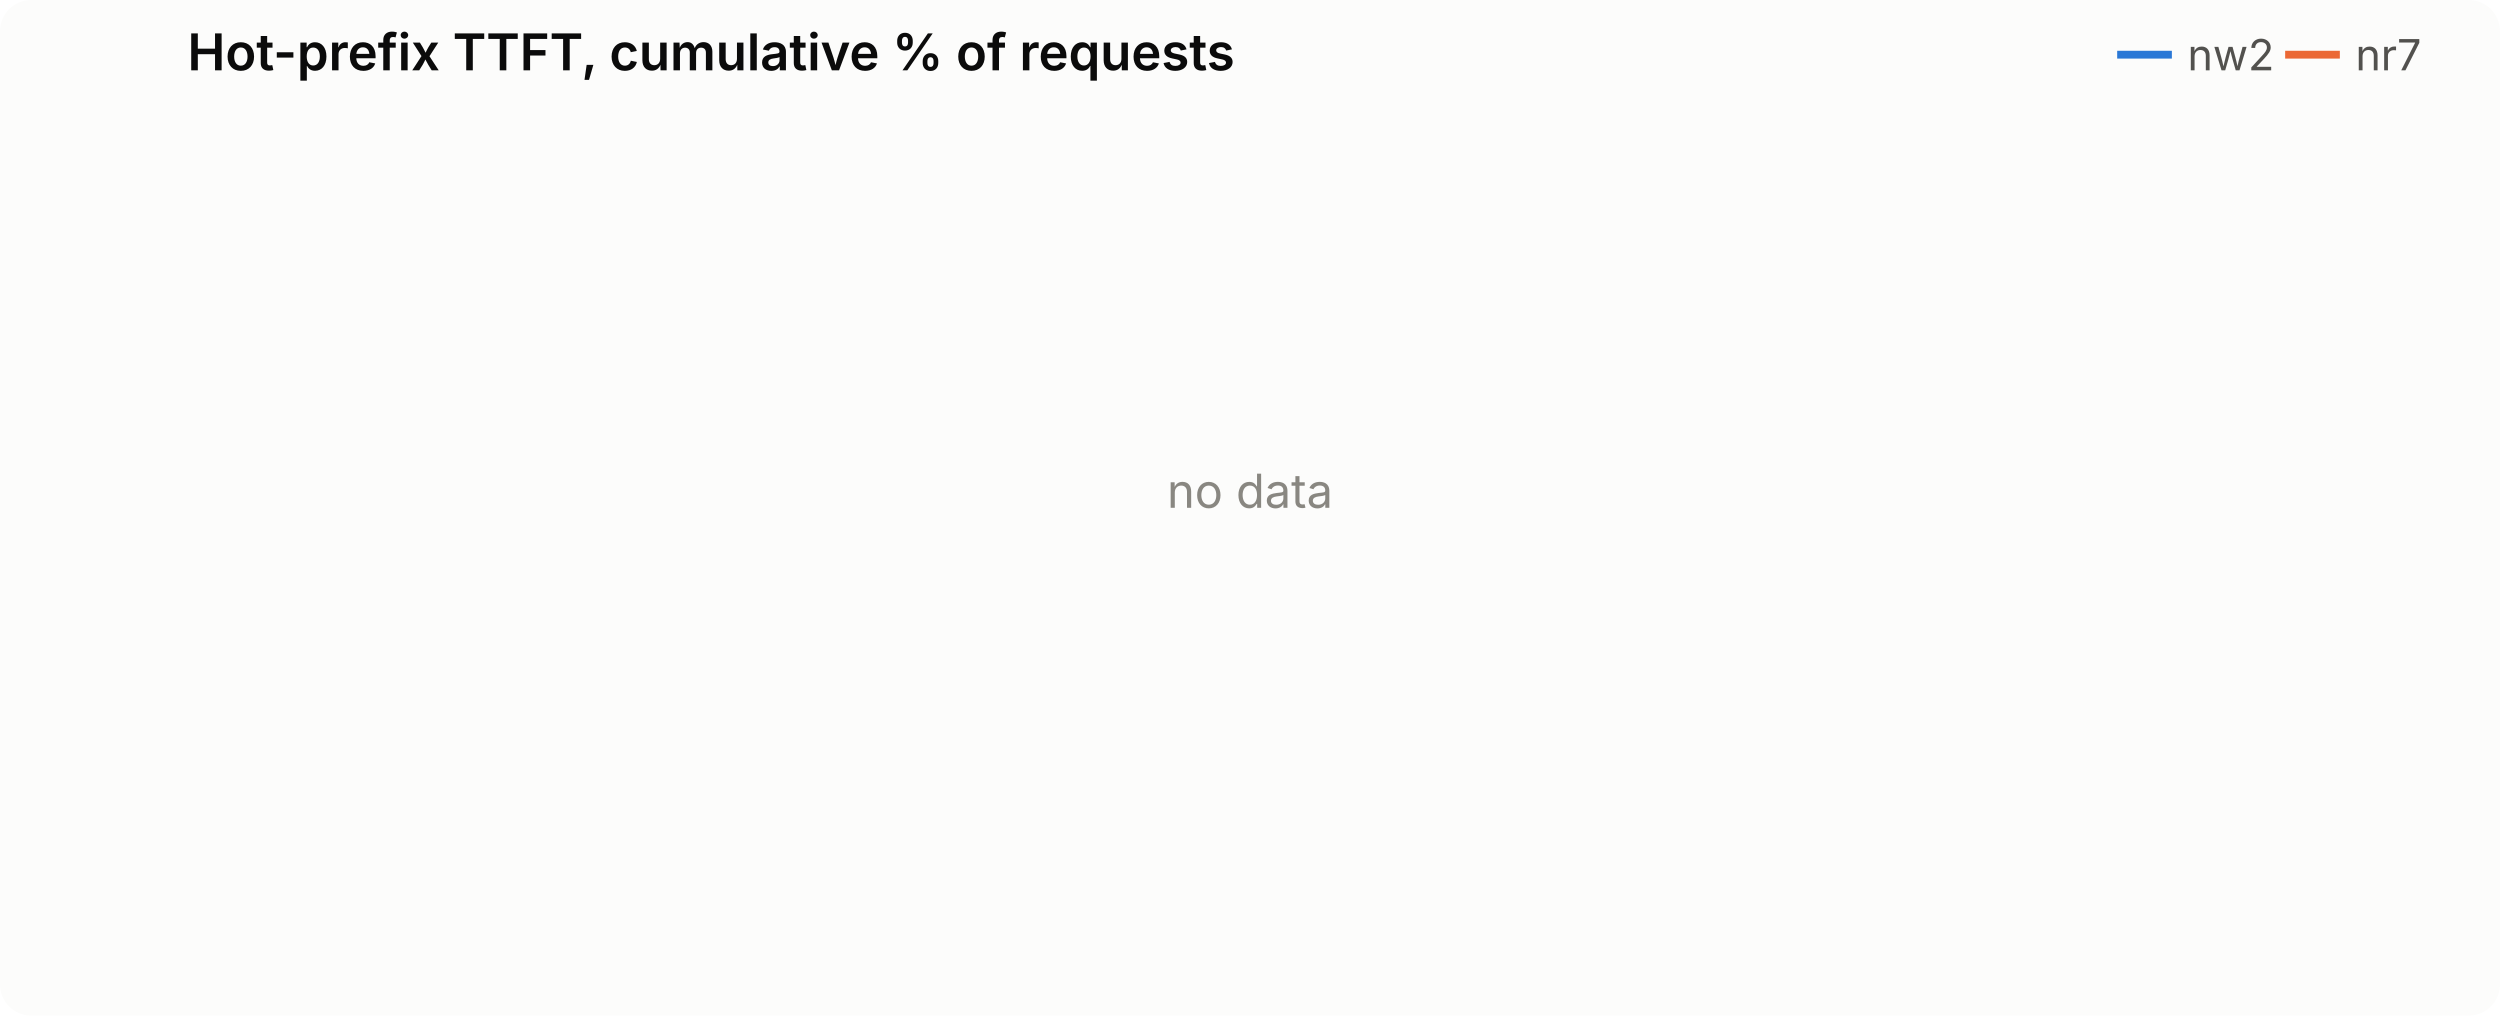
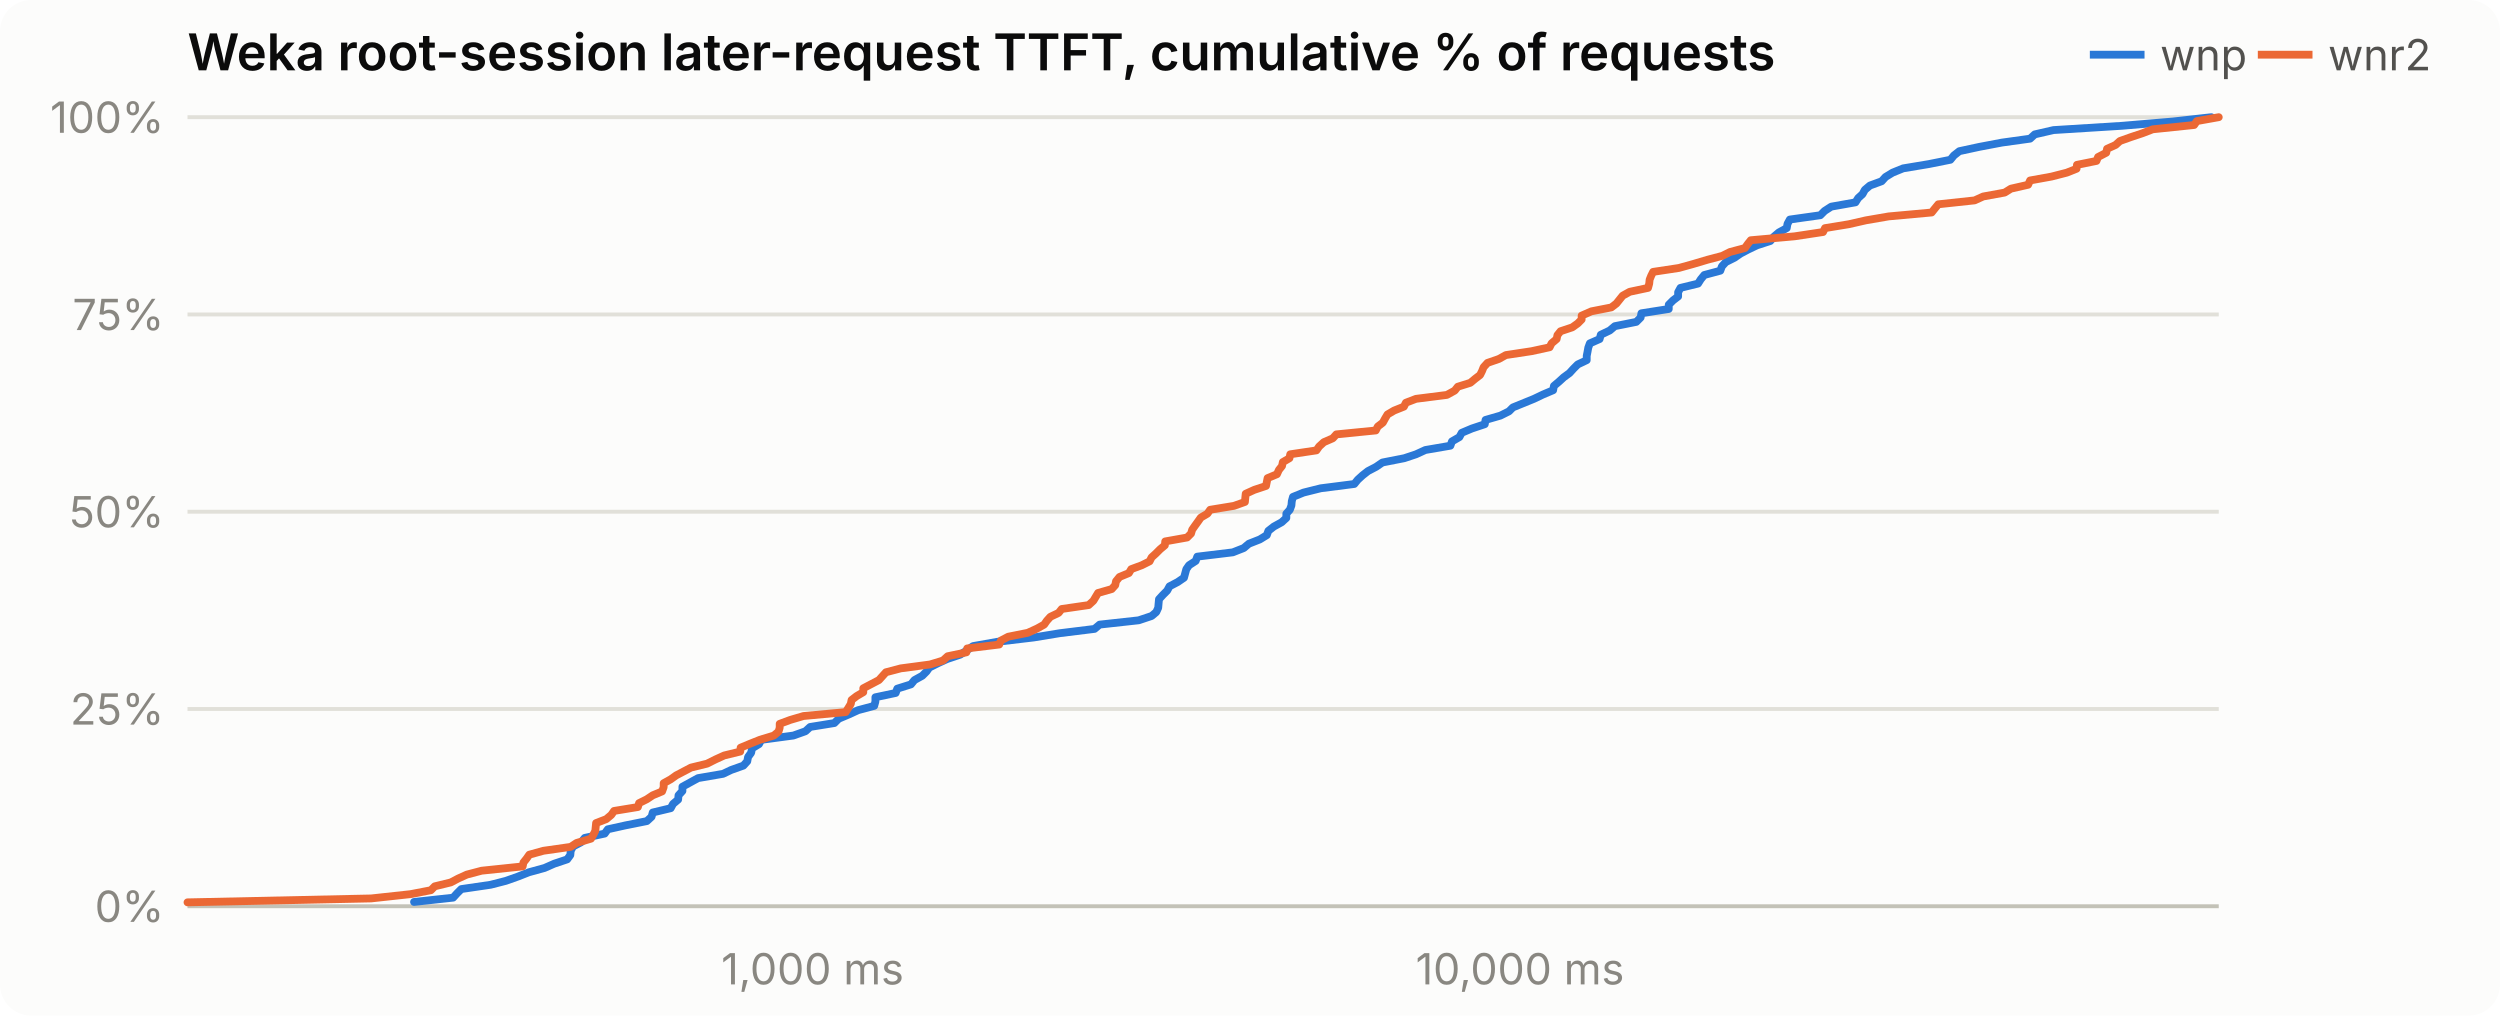
- <svg xmlns="http://www.w3.org/2000/svg" viewBox="0 0 640 260" width="640" height="260" font-family="system-ui, -apple-system, Segoe UI, sans-serif" role="img" aria-label="Hot-prefix TTFT, cumulative % of requests">
+ <svg xmlns="http://www.w3.org/2000/svg" viewBox="0 0 640 260" width="640" height="260" font-family="system-ui, -apple-system, Segoe UI, sans-serif" role="img" aria-label="Weka root-session later-request TTFT, cumulative % of requests">
  <rect width="640" height="260" rx="8" fill="#fcfcfb" />
-   <text x="48" y="18" font-size="13" font-weight="600" fill="#0b0b0b">Hot-prefix TTFT, cumulative % of requests</text>
-   <line x1="585" x2="599" y1="14" y2="14" stroke="#eb6834" stroke-width="2" />
-   <text x="603" y="18" font-size="11" fill="#52514e">nr7</text>
-   <line x1="542" x2="556" y1="14" y2="14" stroke="#2a78d6" stroke-width="2" />
-   <text x="560" y="18" font-size="11" fill="#52514e">nw2</text>
-   <text x="320.0" y="130.0" text-anchor="middle" font-size="12" fill="#898781">no data</text>
+   <text x="48" y="18" font-size="13" font-weight="600" fill="#0b0b0b">Weka root-session later-request TTFT, cumulative % of requests</text>
+   <line x1="578" x2="592" y1="14" y2="14" stroke="#eb6834" stroke-width="2" />
+   <text x="596" y="18" font-size="11" fill="#52514e">wnr2</text>
+   <line x1="535" x2="549" y1="14" y2="14" stroke="#2a78d6" stroke-width="2" />
+   <text x="553" y="18" font-size="11" fill="#52514e">wnp</text>
+   <line x1="48" x2="568" y1="232.0" y2="232.0" stroke="#c3c2b7" stroke-width="1" />
+   <text x="42" y="236.0" text-anchor="end" font-size="11" fill="#898781">0%</text>
+   <line x1="48" x2="568" y1="181.5" y2="181.5" stroke="#e1e0d9" stroke-width="1" />
+   <text x="42" y="185.5" text-anchor="end" font-size="11" fill="#898781">25%</text>
+   <line x1="48" x2="568" y1="131.0" y2="131.0" stroke="#e1e0d9" stroke-width="1" />
+   <text x="42" y="135.0" text-anchor="end" font-size="11" fill="#898781">50%</text>
+   <line x1="48" x2="568" y1="80.5" y2="80.5" stroke="#e1e0d9" stroke-width="1" />
+   <text x="42" y="84.5" text-anchor="end" font-size="11" fill="#898781">75%</text>
+   <line x1="48" x2="568" y1="30.0" y2="30.0" stroke="#e1e0d9" stroke-width="1" />
+   <text x="42" y="34.0" text-anchor="end" font-size="11" fill="#898781">100%</text>
+   <text x="208.0" y="252" text-anchor="middle" font-size="11" fill="#898781">1,000 ms</text>
+   <text x="389.1" y="252" text-anchor="middle" font-size="11" fill="#898781">10,000 ms</text>
+   <path d="M106.0,230.9L116.0,229.8L117.0,228.7L118.1,227.6L125.6,226.5L129.5,225.5L132.6,224.4L135.4,223.3L139.4,222.2L141.9,221.1L145.2,220.0L146.0,218.9L146.1,217.8L146.7,216.7L148.8,215.6L149.7,214.5L154.8,213.4L155.6,212.3L160.1,211.3L165.6,210.2L166.8,209.1L167.1,208.0L171.7,206.9L172.3,205.8L173.6,204.7L173.7,203.6L174.7,202.5L174.7,201.4L176.7,200.3L178.7,199.2L185.1,198.1L187.2,197.1L190.3,196.0L191.3,194.9L191.5,193.8L192.3,192.7L192.5,191.6L194.3,190.5L194.9,189.4L203.1,188.3L206.2,187.2L207.4,186.1L213.6,185.1L214.7,184.0L217.3,182.9L219.7,181.8L223.8,180.7L224.1,179.6L224.1,178.5L229.3,177.4L229.7,176.3L233.2,175.2L234.1,174.1L236.1,173.0L237.2,171.9L237.9,170.9L240.1,169.8L242.5,168.7L245.8,167.6L247.5,166.5L249.1,165.4L255.3,164.3L264.6,163.2L271.3,162.1L280.2,161.0L281.5,159.9L291.5,158.8L294.8,157.7L296.0,156.7L296.5,155.6L296.6,154.5L296.7,153.4L297.7,152.3L298.8,151.2L299.4,150.1L301.5,149.0L303.1,147.9L303.4,146.8L303.7,145.7L304.4,144.7L306.1,143.6L306.5,142.5L315.6,141.4L318.4,140.3L319.7,139.2L322.5,138.1L324.3,137.0L324.7,135.9L326.1,134.8L328.1,133.7L329.3,132.6L329.3,131.5L330.2,130.5L330.6,129.4L330.7,128.3L331.0,127.2L333.7,126.1L338.1,125.0L346.7,123.9L347.6,122.8L348.8,121.7L350.2,120.6L352.3,119.5L353.9,118.4L359.5,117.3L362.5,116.3L364.9,115.2L371.3,114.1L371.7,113.0L373.6,111.9L374.2,110.8L376.8,109.7L380.1,108.6L380.3,107.5L384.1,106.4L386.3,105.3L387.3,104.3L390.0,103.2L392.7,102.1L395.0,101.0L397.6,99.9L397.8,98.8L399.1,97.7L400.3,96.6L401.8,95.5L402.8,94.4L403.9,93.3L406.2,92.2L406.2,91.1L406.4,90.1L406.6,89.0L407.0,87.9L409.5,86.8L409.8,85.7L412.1,84.6L413.4,83.5L418.9,82.4L420.0,81.3L420.2,80.2L427.2,79.1L427.2,78.0L428.3,76.9L429.6,75.9L429.6,74.8L430.2,73.7L434.7,72.6L435.4,71.5L436.3,70.4L440.4,69.3L440.8,68.2L441.8,67.1L444.0,66.0L445.6,64.9L447.5,63.9L449.8,62.8L453.2,61.7L454.1,60.6L455.4,59.5L457.4,58.4L457.6,57.3L458.2,56.2L466.0,55.1L467.1,54.0L468.8,52.9L475.0,51.8L475.7,50.7L476.8,49.7L477.4,48.6L478.7,47.5L481.7,46.4L482.7,45.3L484.5,44.2L487.2,43.1L493.8,42.0L499.3,40.9L500.2,39.8L501.6,38.7L506.7,37.6L512.5,36.5L519.7,35.5L520.9,34.4L525.7,33.3L543.3,32.2L556.3,31.1L566.1,30.0" fill="none" stroke="#2a78d6" stroke-width="2" stroke-linejoin="round" stroke-linecap="round" />
+   <path d="M48.0,231.0L95.0,230.0L105.1,228.9L110.3,227.9L111.3,226.9L115.4,225.9L117.3,224.9L119.5,223.9L123.3,222.9L133.8,221.8L134.0,220.8L134.8,219.8L135.5,218.8L139.1,217.8L146.1,216.8L147.6,215.8L151.3,214.7L151.9,213.7L152.4,212.7L152.5,211.7L152.6,210.7L155.2,209.7L156.5,208.6L157.2,207.6L163.3,206.6L163.6,205.6L165.6,204.6L167.1,203.6L169.5,202.6L169.9,201.5L169.9,200.5L171.7,199.5L173.1,198.5L175.0,197.5L176.9,196.5L181.0,195.5L183.2,194.4L185.4,193.4L189.5,192.4L189.6,191.4L192.0,190.4L194.5,189.4L198.1,188.3L199.3,187.3L199.6,186.3L199.6,185.3L202.3,184.3L205.7,183.3L216.5,182.3L217.2,181.2L217.8,180.2L218.0,179.2L219.3,178.2L221.0,177.2L221.0,176.2L222.9,175.2L225.0,174.1L225.9,173.1L226.8,172.1L230.6,171.1L238.1,170.1L241.4,169.1L242.6,168.0L247.4,167.0L247.6,166.0L255.8,165.0L256.2,164.0L258.1,163.0L263.1,162.0L265.5,160.9L267.3,159.9L268.0,158.9L268.9,157.9L271.0,156.9L271.8,155.9L278.7,154.9L279.9,153.8L280.5,152.8L281.1,151.8L284.6,150.8L285.5,149.8L285.7,148.8L286.6,147.7L289.0,146.7L289.6,145.7L292.3,144.7L294.3,143.7L294.8,142.7L295.9,141.7L297.0,140.6L298.2,139.6L298.3,138.6L303.9,137.6L304.9,136.6L305.2,135.6L305.9,134.6L306.7,133.5L307.4,132.5L309.1,131.5L309.8,130.5L315.9,129.5L318.7,128.5L318.8,127.4L318.9,126.4L321.1,125.4L324.1,124.4L324.3,123.4L324.5,122.4L326.9,121.4L327.4,120.3L328.2,119.3L328.4,118.3L330.1,117.3L330.3,116.3L337.0,115.3L337.7,114.3L338.9,113.2L341.2,112.2L342.1,111.2L352.2,110.2L352.7,109.2L354.0,108.2L354.6,107.1L355.2,106.1L356.9,105.1L359.4,104.1L359.9,103.1L362.5,102.1L370.4,101.1L372.4,100.0L373.2,99.0L376.4,98.0L377.6,97.0L378.9,96.0L379.4,95.0L379.8,94.0L380.8,92.9L383.7,91.9L385.5,90.9L392.1,89.9L396.7,88.9L397.2,87.9L398.5,86.8L398.7,85.8L399.5,84.8L402.5,83.8L403.9,82.8L404.9,81.8L404.9,80.8L407.4,79.7L412.5,78.7L413.8,77.7L414.6,76.7L415.4,75.7L417.2,74.7L421.9,73.7L422.2,72.6L422.3,71.6L422.7,70.6L423.2,69.6L429.8,68.6L433.4,67.6L437.1,66.5L440.9,65.5L442.9,64.5L446.7,63.5L447.4,62.5L448.2,61.5L459.4,60.5L466.7,59.4L467.2,58.4L473.3,57.4L477.7,56.4L483.5,55.4L494.5,54.4L495.3,53.4L496.2,52.3L505.5,51.3L507.7,50.3L513.2,49.3L514.8,48.3L519.2,47.3L519.7,46.2L525.2,45.2L529.1,44.2L531.6,43.2L531.7,42.2L536.7,41.2L537.1,40.2L539.2,39.1L539.4,38.1L541.6,37.1L542.7,36.1L545.5,35.1L548.5,34.1L551.1,33.1L561.7,32.0L562.4,31.0L568.0,30.0" fill="none" stroke="#eb6834" stroke-width="2" stroke-linejoin="round" stroke-linecap="round" />
</svg>
